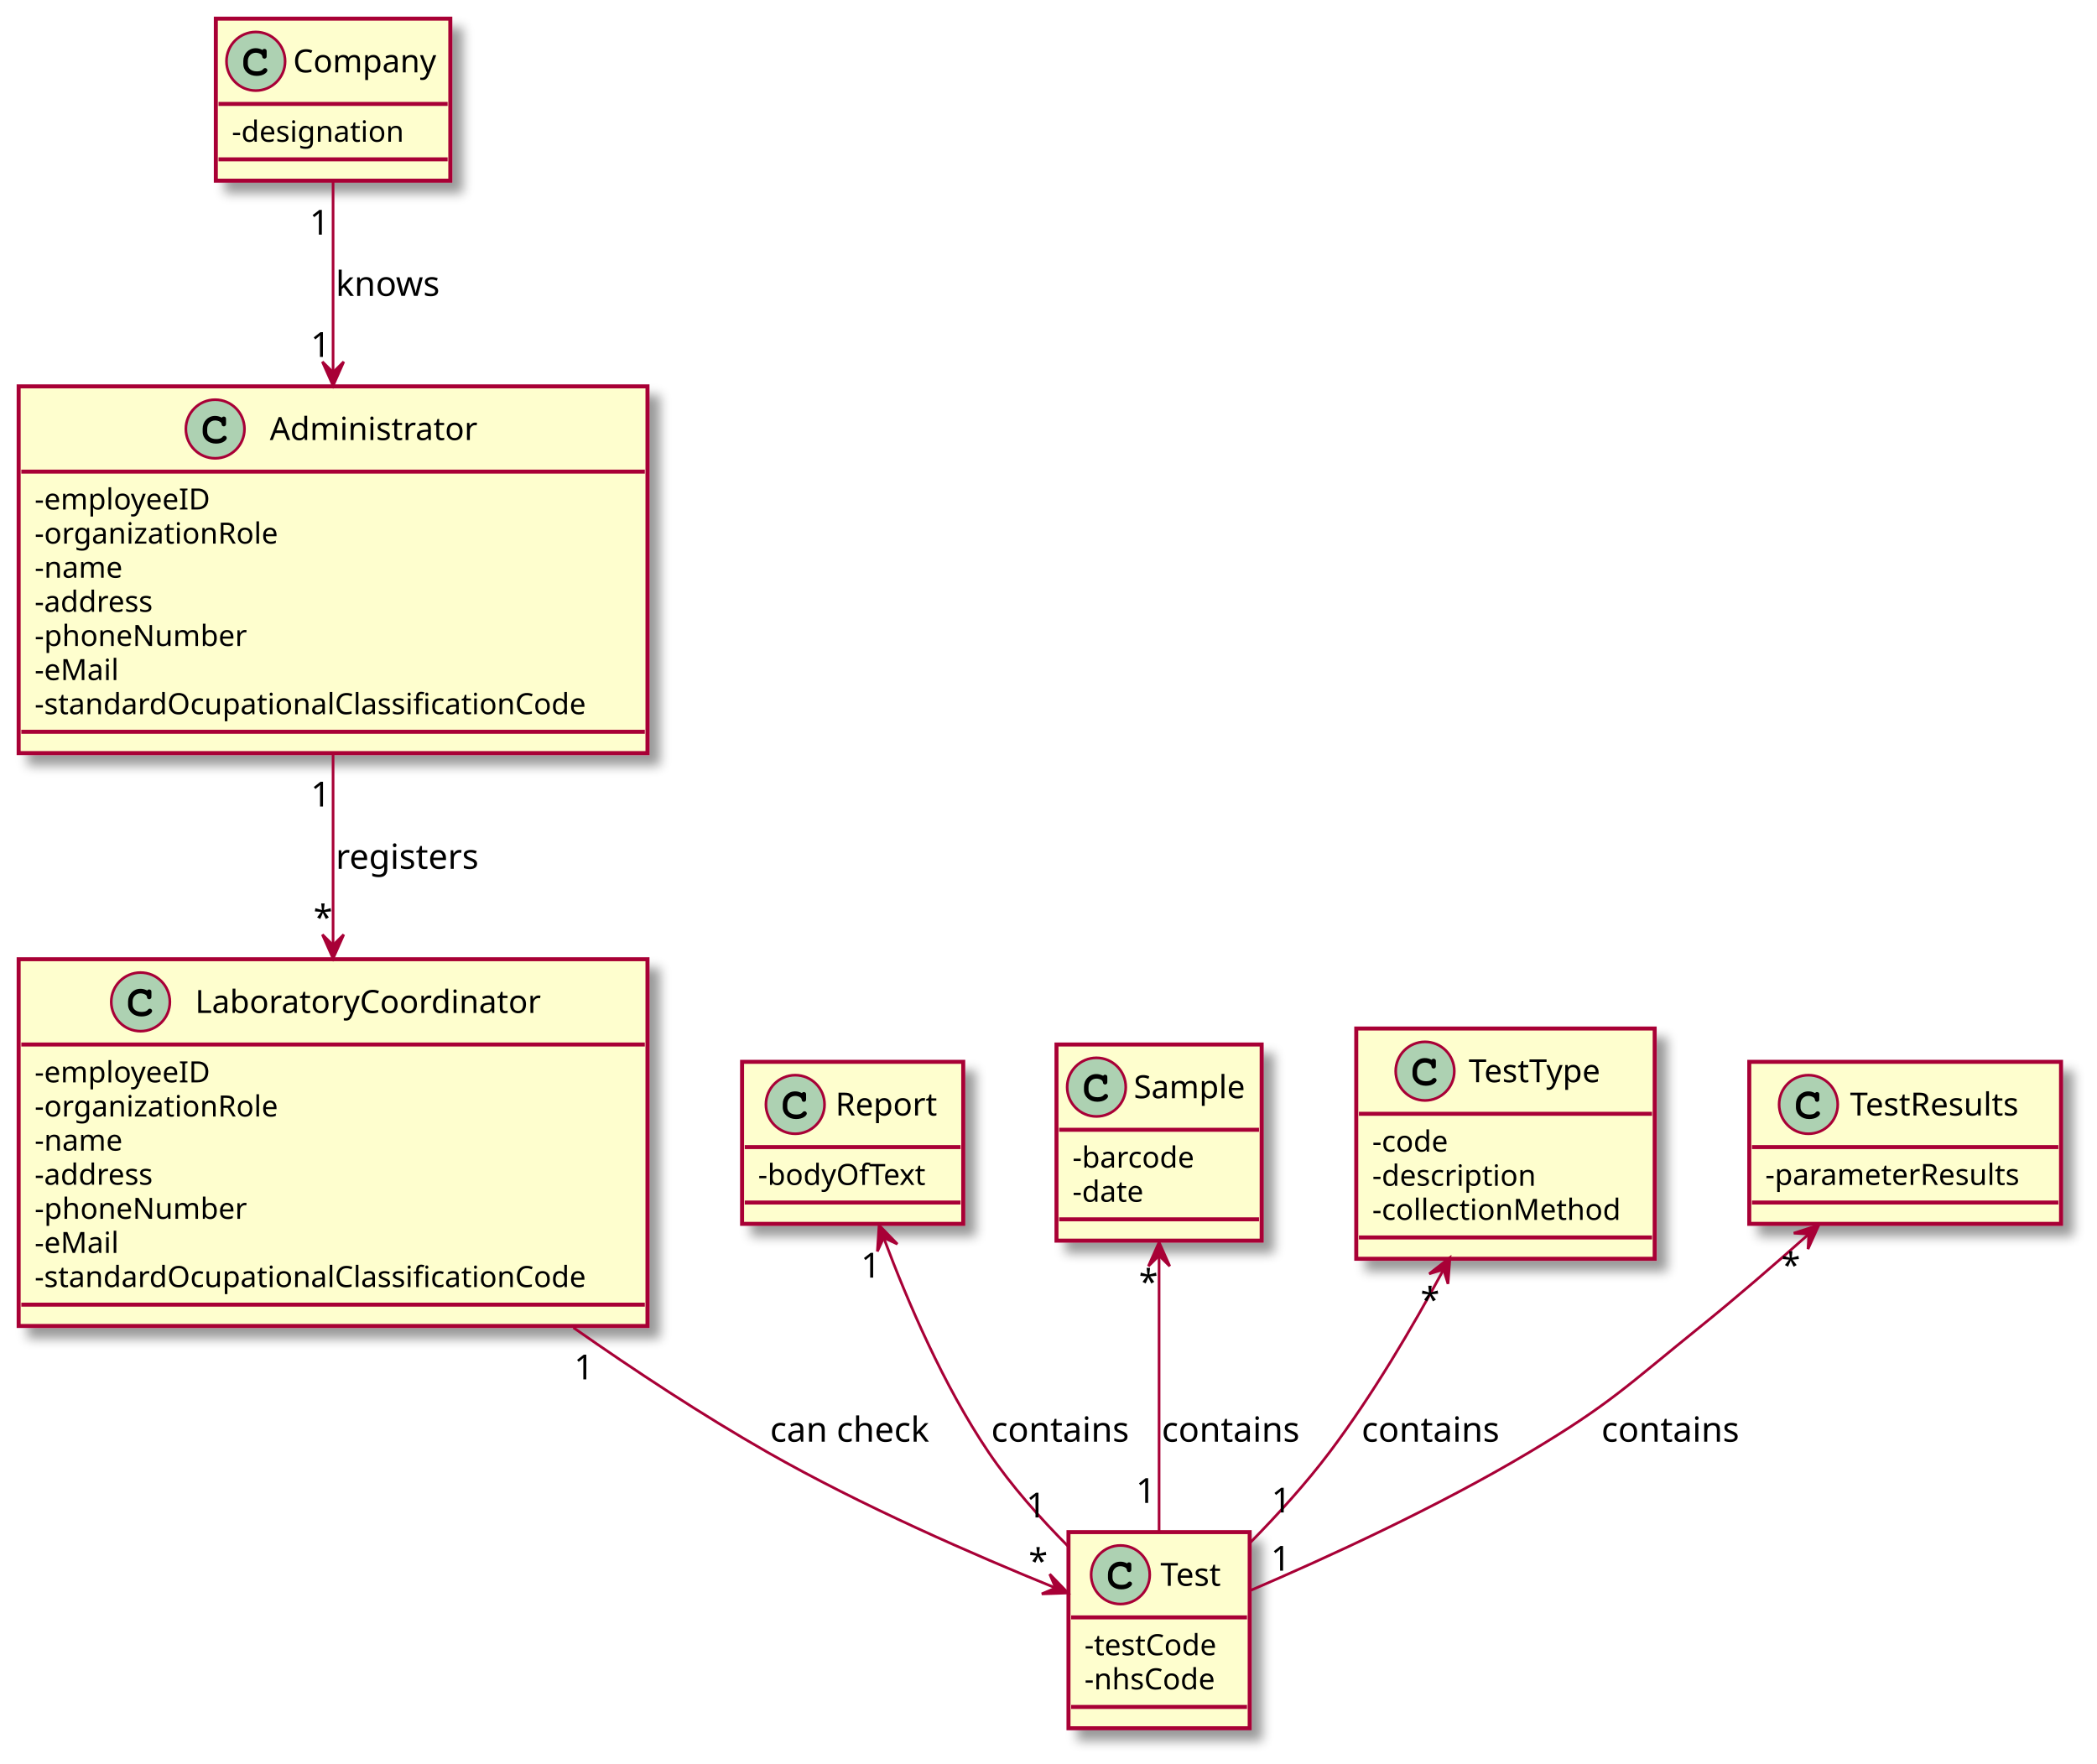
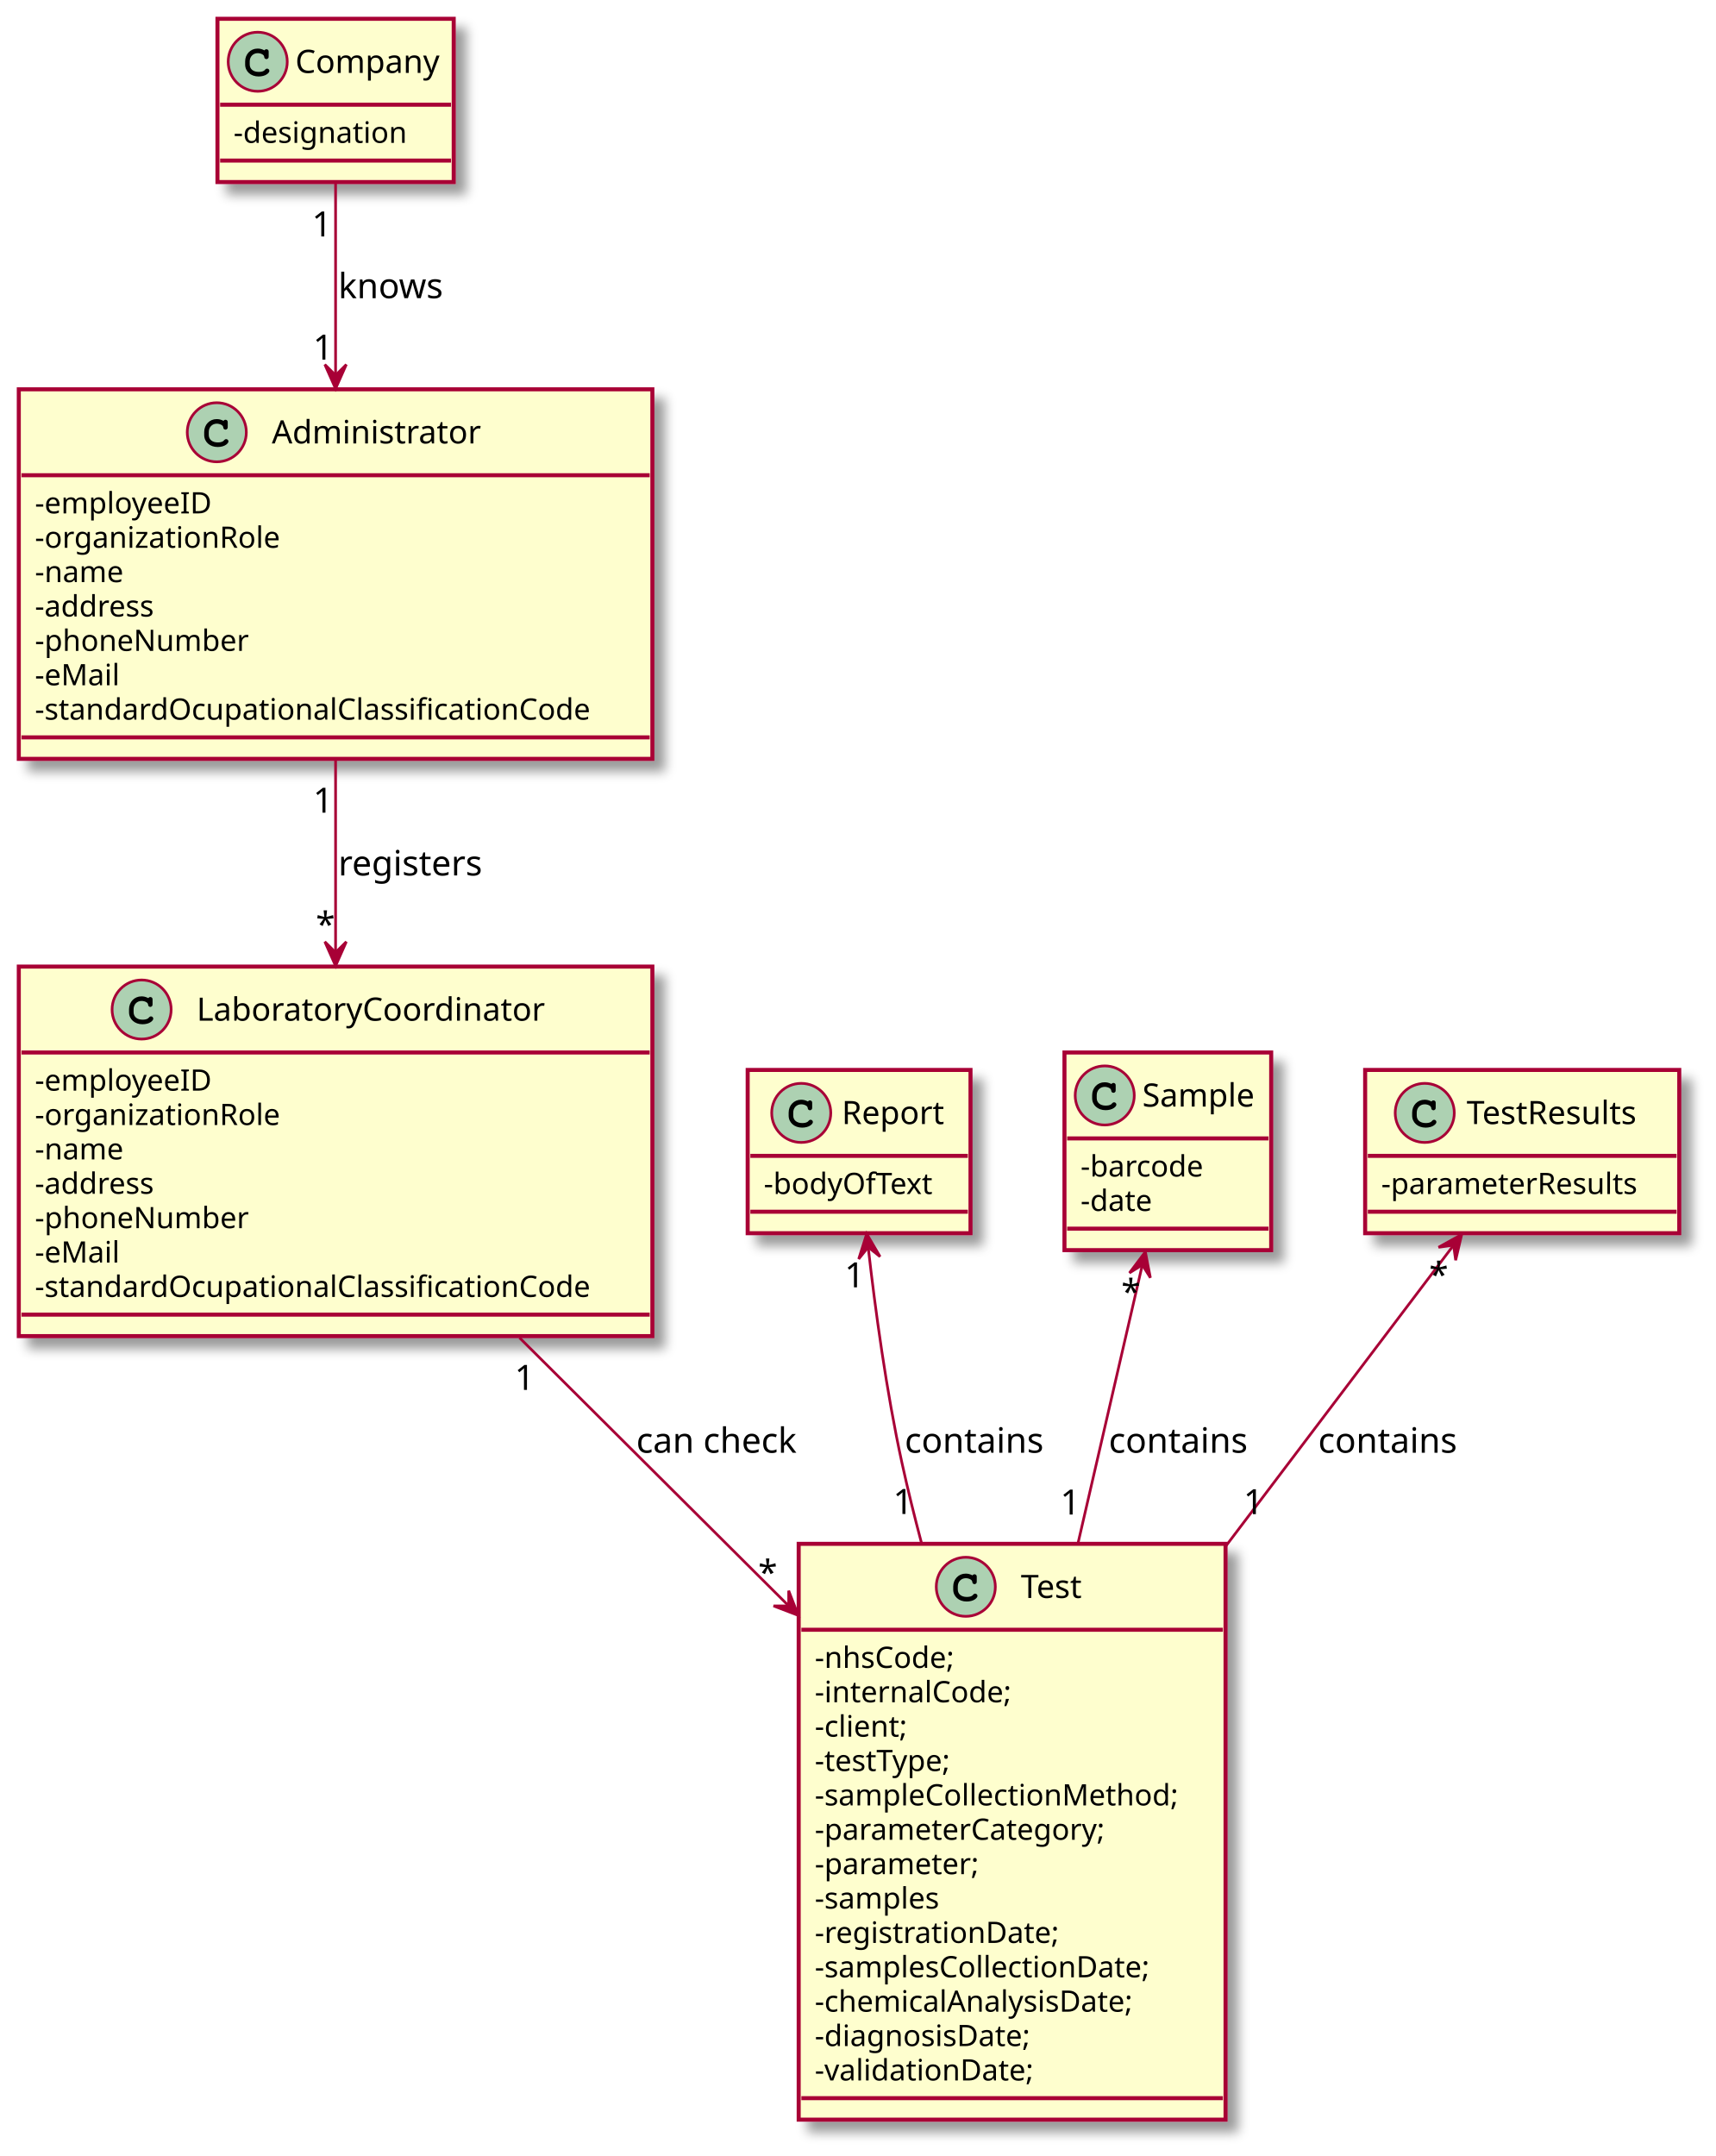
- <svg xmlns="http://www.w3.org/2000/svg" contentScriptType="application/ecmascript" contentStyleType="text/css" height="662px" preserveAspectRatio="none" style="width:787px;height:662px;background:#FFFFFF;" version="1.1" viewBox="0 0 787 662" width="787px" zoomAndPan="magnify">
+ <svg xmlns="http://www.w3.org/2000/svg" contentScriptType="application/ecmascript" contentStyleType="text/css" height="803px" preserveAspectRatio="none" style="width:639px;height:803px;background:#FFFFFF;" version="1.1" viewBox="0 0 639 803" width="639px" zoomAndPan="magnify">
  <defs>
-     <filter height="300%" id="f1r86ch4hp6h5u" width="300%" x="-1" y="-1">
+     <filter height="300%" id="f1ddf5h9bz388h" width="300%" x="-1" y="-1">
      <feGaussianBlur result="blurOut" stdDeviation="2.0" />
      <feColorMatrix in="blurOut" result="blurOut2" type="matrix" values="0 0 0 0 0 0 0 0 0 0 0 0 0 0 0 0 0 0 .4 0" />
      <feOffset dx="4.0" dy="4.0" in="blurOut2" result="blurOut3" />
      <feBlend in="SourceGraphic" in2="blurOut3" mode="normal" />
    </filter>
  </defs>
  <g>
-     <rect codeLine="1" fill="#FEFECE" filter="url(#f1r86ch4hp6h5u)" height="60.805" id="Company" style="stroke:#A80036;stroke-width:1.5;" width="88" x="81" y="7" />
+     <rect codeLine="1" fill="#FEFECE" filter="url(#f1ddf5h9bz388h)" height="60.805" id="Company" style="stroke:#A80036;stroke-width:1.5;" width="88" x="81" y="7" />
    <ellipse cx="96" cy="23" fill="#ADD1B2" rx="11" ry="11" style="stroke:#A80036;stroke-width:1.0;" />
    <path d="M98.344,18.672 C97.406,18.234 96.812,18.094 95.938,18.094 C93.312,18.094 91.312,20.172 91.312,22.891 L91.312,24.016 C91.312,26.594 93.422,28.484 96.312,28.484 C97.531,28.484 98.688,28.188 99.438,27.641 C100.016,27.234 100.344,26.781 100.344,26.391 C100.344,25.938 99.953,25.547 99.484,25.547 C99.266,25.547 99.062,25.625 98.875,25.812 C98.422,26.297 98.422,26.297 98.234,26.391 C97.812,26.656 97.125,26.781 96.359,26.781 C94.312,26.781 93.016,25.688 93.016,23.984 L93.016,22.891 C93.016,21.109 94.266,19.797 96,19.797 C96.578,19.797 97.188,19.953 97.656,20.203 C98.141,20.484 98.312,20.703 98.406,21.109 C98.469,21.516 98.5,21.641 98.641,21.766 C98.781,21.906 99.016,22.016 99.234,22.016 C99.5,22.016 99.766,21.875 99.938,21.656 C100.047,21.5 100.078,21.312 100.078,20.891 L100.078,19.469 C100.078,19.031 100.062,18.906 99.969,18.75 C99.812,18.484 99.531,18.344 99.234,18.344 C98.938,18.344 98.734,18.438 98.516,18.75 L98.344,18.672 Z " fill="#000000" />
    <text fill="#000000" font-family="sans-serif" font-size="12" lengthAdjust="spacing" textLength="56" x="110" y="27.154">Company</text>
    <line style="stroke:#A80036;stroke-width:1.5;" x1="82" x2="168" y1="39" y2="39" />
    <text fill="#000000" font-family="sans-serif" font-size="11" lengthAdjust="spacing" textLength="70" x="87" y="53.21">-designation</text>
    <line style="stroke:#A80036;stroke-width:1.5;" x1="82" x2="168" y1="59.805" y2="59.805" />
-     <rect codeLine="5" fill="#FEFECE" filter="url(#f1r86ch4hp6h5u)" height="137.633" id="Administrator" style="stroke:#A80036;stroke-width:1.5;" width="236" x="7" y="145" />
+     <rect codeLine="5" fill="#FEFECE" filter="url(#f1ddf5h9bz388h)" height="137.633" id="Administrator" style="stroke:#A80036;stroke-width:1.5;" width="236" x="7" y="145" />
    <ellipse cx="80.75" cy="161" fill="#ADD1B2" rx="11" ry="11" style="stroke:#A80036;stroke-width:1.0;" />
    <path d="M83.094,156.672 C82.156,156.234 81.562,156.094 80.688,156.094 C78.062,156.094 76.062,158.172 76.062,160.891 L76.062,162.016 C76.062,164.594 78.172,166.484 81.062,166.484 C82.281,166.484 83.438,166.188 84.188,165.641 C84.766,165.234 85.094,164.781 85.094,164.391 C85.094,163.938 84.703,163.547 84.234,163.547 C84.016,163.547 83.812,163.625 83.625,163.812 C83.172,164.297 83.172,164.297 82.984,164.391 C82.562,164.656 81.875,164.781 81.109,164.781 C79.062,164.781 77.766,163.688 77.766,161.984 L77.766,160.891 C77.766,159.109 79.016,157.797 80.75,157.797 C81.328,157.797 81.938,157.953 82.406,158.203 C82.891,158.484 83.062,158.703 83.156,159.109 C83.219,159.516 83.25,159.641 83.391,159.766 C83.531,159.906 83.766,160.016 83.984,160.016 C84.25,160.016 84.516,159.875 84.688,159.656 C84.797,159.5 84.828,159.312 84.828,158.891 L84.828,157.469 C84.828,157.031 84.812,156.906 84.719,156.75 C84.562,156.484 84.281,156.344 83.984,156.344 C83.688,156.344 83.484,156.438 83.266,156.75 L83.094,156.672 Z " fill="#000000" />
    <text fill="#000000" font-family="sans-serif" font-size="12" lengthAdjust="spacing" textLength="80" x="101.25" y="165.154">Administrator</text>
    <line style="stroke:#A80036;stroke-width:1.5;" x1="8" x2="242" y1="177" y2="177" />
    <text fill="#000000" font-family="sans-serif" font-size="11" lengthAdjust="spacing" textLength="75" x="13" y="191.21">-employeeID</text>
    <text fill="#000000" font-family="sans-serif" font-size="11" lengthAdjust="spacing" textLength="99" x="13" y="204.015">-organizationRole</text>
    <text fill="#000000" font-family="sans-serif" font-size="11" lengthAdjust="spacing" textLength="37" x="13" y="216.82">-name</text>
    <text fill="#000000" font-family="sans-serif" font-size="11" lengthAdjust="spacing" textLength="49" x="13" y="229.625">-address</text>
    <text fill="#000000" font-family="sans-serif" font-size="11" lengthAdjust="spacing" textLength="85" x="13" y="242.429">-phoneNumber</text>
    <text fill="#000000" font-family="sans-serif" font-size="11" lengthAdjust="spacing" textLength="34" x="13" y="255.234">-eMail</text>
    <text fill="#000000" font-family="sans-serif" font-size="11" lengthAdjust="spacing" textLength="224" x="13" y="268.039">-standardOcupationalClassificationCode</text>
    <line style="stroke:#A80036;stroke-width:1.5;" x1="8" x2="242" y1="274.633" y2="274.633" />
-     <rect codeLine="15" fill="#FEFECE" filter="url(#f1r86ch4hp6h5u)" height="137.633" id="LaboratoryCoordinator" style="stroke:#A80036;stroke-width:1.5;" width="236" x="7" y="360" />
+     <rect codeLine="15" fill="#FEFECE" filter="url(#f1ddf5h9bz388h)" height="137.633" id="LaboratoryCoordinator" style="stroke:#A80036;stroke-width:1.5;" width="236" x="7" y="360" />
    <ellipse cx="52.75" cy="376" fill="#ADD1B2" rx="11" ry="11" style="stroke:#A80036;stroke-width:1.0;" />
    <path d="M55.094,371.672 C54.156,371.234 53.562,371.094 52.688,371.094 C50.062,371.094 48.062,373.172 48.062,375.891 L48.062,377.016 C48.062,379.594 50.172,381.484 53.062,381.484 C54.281,381.484 55.438,381.188 56.188,380.641 C56.766,380.234 57.094,379.781 57.094,379.391 C57.094,378.938 56.703,378.547 56.234,378.547 C56.016,378.547 55.812,378.625 55.625,378.812 C55.172,379.297 55.172,379.297 54.984,379.391 C54.562,379.656 53.875,379.781 53.109,379.781 C51.062,379.781 49.766,378.688 49.766,376.984 L49.766,375.891 C49.766,374.109 51.016,372.797 52.75,372.797 C53.328,372.797 53.938,372.953 54.406,373.203 C54.891,373.484 55.062,373.703 55.156,374.109 C55.219,374.516 55.25,374.641 55.391,374.766 C55.531,374.906 55.766,375.016 55.984,375.016 C56.25,375.016 56.516,374.875 56.688,374.656 C56.797,374.5 56.828,374.312 56.828,373.891 L56.828,372.469 C56.828,372.031 56.812,371.906 56.719,371.75 C56.562,371.484 56.281,371.344 55.984,371.344 C55.688,371.344 55.484,371.438 55.266,371.75 L55.094,371.672 Z " fill="#000000" />
    <text fill="#000000" font-family="sans-serif" font-size="12" lengthAdjust="spacing" textLength="136" x="73.25" y="380.154">LaboratoryCoordinator</text>
    <line style="stroke:#A80036;stroke-width:1.5;" x1="8" x2="242" y1="392" y2="392" />
    <text fill="#000000" font-family="sans-serif" font-size="11" lengthAdjust="spacing" textLength="75" x="13" y="406.21">-employeeID</text>
    <text fill="#000000" font-family="sans-serif" font-size="11" lengthAdjust="spacing" textLength="99" x="13" y="419.015">-organizationRole</text>
    <text fill="#000000" font-family="sans-serif" font-size="11" lengthAdjust="spacing" textLength="37" x="13" y="431.82">-name</text>
    <text fill="#000000" font-family="sans-serif" font-size="11" lengthAdjust="spacing" textLength="49" x="13" y="444.625">-address</text>
    <text fill="#000000" font-family="sans-serif" font-size="11" lengthAdjust="spacing" textLength="85" x="13" y="457.429">-phoneNumber</text>
    <text fill="#000000" font-family="sans-serif" font-size="11" lengthAdjust="spacing" textLength="34" x="13" y="470.234">-eMail</text>
    <text fill="#000000" font-family="sans-serif" font-size="11" lengthAdjust="spacing" textLength="224" x="13" y="483.039">-standardOcupationalClassificationCode</text>
    <line style="stroke:#A80036;stroke-width:1.5;" x1="8" x2="242" y1="489.633" y2="489.633" />
-     <rect codeLine="25" fill="#FEFECE" filter="url(#f1r86ch4hp6h5u)" height="60.805" id="Report" style="stroke:#A80036;stroke-width:1.5;" width="83" x="278.5" y="398.5" />
+     <rect codeLine="25" fill="#FEFECE" filter="url(#f1ddf5h9bz388h)" height="60.805" id="Report" style="stroke:#A80036;stroke-width:1.5;" width="83" x="278.5" y="398.5" />
    <ellipse cx="298.45" cy="414.5" fill="#ADD1B2" rx="11" ry="11" style="stroke:#A80036;stroke-width:1.0;" />
    <path d="M300.794,410.172 C299.856,409.734 299.262,409.594 298.387,409.594 C295.762,409.594 293.762,411.672 293.762,414.391 L293.762,415.516 C293.762,418.094 295.872,419.984 298.762,419.984 C299.981,419.984 301.137,419.688 301.887,419.141 C302.466,418.734 302.794,418.281 302.794,417.891 C302.794,417.438 302.403,417.047 301.934,417.047 C301.716,417.047 301.512,417.125 301.325,417.312 C300.872,417.797 300.872,417.797 300.684,417.891 C300.262,418.156 299.575,418.281 298.809,418.281 C296.762,418.281 295.466,417.188 295.466,415.484 L295.466,414.391 C295.466,412.609 296.716,411.297 298.45,411.297 C299.028,411.297 299.637,411.453 300.106,411.703 C300.591,411.984 300.762,412.203 300.856,412.609 C300.919,413.016 300.95,413.141 301.091,413.266 C301.231,413.406 301.466,413.516 301.684,413.516 C301.95,413.516 302.216,413.375 302.387,413.156 C302.497,413 302.528,412.812 302.528,412.391 L302.528,410.969 C302.528,410.531 302.512,410.406 302.419,410.25 C302.262,409.984 301.981,409.844 301.684,409.844 C301.387,409.844 301.184,409.938 300.966,410.25 L300.794,410.172 Z " fill="#000000" />
    <text fill="#000000" font-family="sans-serif" font-size="12" lengthAdjust="spacing" textLength="40" x="313.55" y="418.654">Report</text>
    <line style="stroke:#A80036;stroke-width:1.5;" x1="279.5" x2="360.5" y1="430.5" y2="430.5" />
    <text fill="#000000" font-family="sans-serif" font-size="11" lengthAdjust="spacing" textLength="71" x="284.5" y="444.71">-bodyOfText</text>
    <line style="stroke:#A80036;stroke-width:1.5;" x1="279.5" x2="360.5" y1="451.305" y2="451.305" />
-     <rect codeLine="29" fill="#FEFECE" filter="url(#f1r86ch4hp6h5u)" height="73.609" id="Test" style="stroke:#A80036;stroke-width:1.5;" width="68" x="401" y="575" />
-     <ellipse cx="420.5" cy="591" fill="#ADD1B2" rx="11" ry="11" style="stroke:#A80036;stroke-width:1.0;" />
-     <path d="M422.844,586.672 C421.906,586.234 421.312,586.094 420.438,586.094 C417.812,586.094 415.812,588.172 415.812,590.891 L415.812,592.016 C415.812,594.594 417.922,596.484 420.812,596.484 C422.031,596.484 423.188,596.188 423.938,595.641 C424.516,595.234 424.844,594.781 424.844,594.391 C424.844,593.938 424.453,593.547 423.984,593.547 C423.766,593.547 423.562,593.625 423.375,593.812 C422.922,594.297 422.922,594.297 422.734,594.391 C422.312,594.656 421.625,594.781 420.859,594.781 C418.812,594.781 417.516,593.688 417.516,591.984 L417.516,590.891 C417.516,589.109 418.766,587.797 420.5,587.797 C421.078,587.797 421.688,587.953 422.156,588.203 C422.641,588.484 422.812,588.703 422.906,589.109 C422.969,589.516 423,589.641 423.141,589.766 C423.281,589.906 423.516,590.016 423.734,590.016 C424,590.016 424.266,589.875 424.438,589.656 C424.547,589.5 424.578,589.312 424.578,588.891 L424.578,587.469 C424.578,587.031 424.562,586.906 424.469,586.75 C424.312,586.484 424.031,586.344 423.734,586.344 C423.438,586.344 423.234,586.438 423.016,586.75 L422.844,586.672 Z " fill="#000000" />
-     <text fill="#000000" font-family="sans-serif" font-size="12" lengthAdjust="spacing" textLength="26" x="435.5" y="595.154">Test</text>
-     <line style="stroke:#A80036;stroke-width:1.5;" x1="402" x2="468" y1="607" y2="607" />
-     <text fill="#000000" font-family="sans-serif" font-size="11" lengthAdjust="spacing" textLength="56" x="407" y="621.21">-testCode</text>
-     <text fill="#000000" font-family="sans-serif" font-size="11" lengthAdjust="spacing" textLength="54" x="407" y="634.015">-nhsCode</text>
-     <line style="stroke:#A80036;stroke-width:1.5;" x1="402" x2="468" y1="640.609" y2="640.609" />
-     <rect codeLine="34" fill="#FEFECE" filter="url(#f1r86ch4hp6h5u)" height="73.609" id="Sample" style="stroke:#A80036;stroke-width:1.5;" width="77" x="396.5" y="392" />
+     <rect codeLine="29" fill="#FEFECE" filter="url(#f1ddf5h9bz388h)" height="214.461" id="Test" style="stroke:#A80036;stroke-width:1.5;" width="159" x="297.5" y="575" />
+     <ellipse cx="359.75" cy="591" fill="#ADD1B2" rx="11" ry="11" style="stroke:#A80036;stroke-width:1.0;" />
+     <path d="M362.094,586.672 C361.156,586.234 360.562,586.094 359.688,586.094 C357.062,586.094 355.062,588.172 355.062,590.891 L355.062,592.016 C355.062,594.594 357.172,596.484 360.062,596.484 C361.281,596.484 362.438,596.188 363.188,595.641 C363.766,595.234 364.094,594.781 364.094,594.391 C364.094,593.938 363.703,593.547 363.234,593.547 C363.016,593.547 362.812,593.625 362.625,593.812 C362.172,594.297 362.172,594.297 361.984,594.391 C361.562,594.656 360.875,594.781 360.109,594.781 C358.062,594.781 356.766,593.688 356.766,591.984 L356.766,590.891 C356.766,589.109 358.016,587.797 359.75,587.797 C360.328,587.797 360.938,587.953 361.406,588.203 C361.891,588.484 362.062,588.703 362.156,589.109 C362.219,589.516 362.25,589.641 362.391,589.766 C362.531,589.906 362.766,590.016 362.984,590.016 C363.25,590.016 363.516,589.875 363.688,589.656 C363.797,589.5 363.828,589.312 363.828,588.891 L363.828,587.469 C363.828,587.031 363.812,586.906 363.719,586.75 C363.562,586.484 363.281,586.344 362.984,586.344 C362.688,586.344 362.484,586.438 362.266,586.75 L362.094,586.672 Z " fill="#000000" />
+     <text fill="#000000" font-family="sans-serif" font-size="12" lengthAdjust="spacing" textLength="26" x="380.25" y="595.154">Test</text>
+     <line style="stroke:#A80036;stroke-width:1.5;" x1="298.5" x2="455.5" y1="607" y2="607" />
+     <text fill="#000000" font-family="sans-serif" font-size="11" lengthAdjust="spacing" textLength="57" x="303.5" y="621.21">-nhsCode;</text>
+     <text fill="#000000" font-family="sans-serif" font-size="11" lengthAdjust="spacing" textLength="80" x="303.5" y="634.015">-internalCode;</text>
+     <text fill="#000000" font-family="sans-serif" font-size="11" lengthAdjust="spacing" textLength="38" x="303.5" y="646.82">-client;</text>
+     <text fill="#000000" font-family="sans-serif" font-size="11" lengthAdjust="spacing" textLength="58" x="303.5" y="659.625">-testType;</text>
+     <text fill="#000000" font-family="sans-serif" font-size="11" lengthAdjust="spacing" textLength="147" x="303.5" y="672.429">-sampleCollectionMethod;</text>
+     <text fill="#000000" font-family="sans-serif" font-size="11" lengthAdjust="spacing" textLength="119" x="303.5" y="685.234">-parameterCategory;</text>
+     <text fill="#000000" font-family="sans-serif" font-size="11" lengthAdjust="spacing" textLength="67" x="303.5" y="698.039">-parameter;</text>
+     <text fill="#000000" font-family="sans-serif" font-size="11" lengthAdjust="spacing" textLength="52" x="303.5" y="710.843">-samples</text>
+     <text fill="#000000" font-family="sans-serif" font-size="11" lengthAdjust="spacing" textLength="99" x="303.5" y="723.648">-registrationDate;</text>
+     <text fill="#000000" font-family="sans-serif" font-size="11" lengthAdjust="spacing" textLength="139" x="303.5" y="736.453">-samplesCollectionDate;</text>
+     <text fill="#000000" font-family="sans-serif" font-size="11" lengthAdjust="spacing" textLength="133" x="303.5" y="749.257">-chemicalAnalysisDate;</text>
+     <text fill="#000000" font-family="sans-serif" font-size="11" lengthAdjust="spacing" textLength="88" x="303.5" y="762.062">-diagnosisDate;</text>
+     <text fill="#000000" font-family="sans-serif" font-size="11" lengthAdjust="spacing" textLength="90" x="303.5" y="774.867">-validationDate;</text>
+     <line style="stroke:#A80036;stroke-width:1.5;" x1="298.5" x2="455.5" y1="781.461" y2="781.461" />
+     <rect codeLine="45" fill="#FEFECE" filter="url(#f1ddf5h9bz388h)" height="73.609" id="Sample" style="stroke:#A80036;stroke-width:1.5;" width="77" x="396.5" y="392" />
    <ellipse cx="411.5" cy="408" fill="#ADD1B2" rx="11" ry="11" style="stroke:#A80036;stroke-width:1.0;" />
    <path d="M413.844,403.672 C412.906,403.234 412.312,403.094 411.438,403.094 C408.812,403.094 406.812,405.172 406.812,407.891 L406.812,409.016 C406.812,411.594 408.922,413.484 411.812,413.484 C413.031,413.484 414.188,413.188 414.938,412.641 C415.516,412.234 415.844,411.781 415.844,411.391 C415.844,410.938 415.453,410.547 414.984,410.547 C414.766,410.547 414.562,410.625 414.375,410.812 C413.922,411.297 413.922,411.297 413.734,411.391 C413.312,411.656 412.625,411.781 411.859,411.781 C409.812,411.781 408.516,410.688 408.516,408.984 L408.516,407.891 C408.516,406.109 409.766,404.797 411.5,404.797 C412.078,404.797 412.688,404.953 413.156,405.203 C413.641,405.484 413.812,405.703 413.906,406.109 C413.969,406.516 414,406.641 414.141,406.766 C414.281,406.906 414.516,407.016 414.734,407.016 C415,407.016 415.266,406.875 415.438,406.656 C415.547,406.5 415.578,406.312 415.578,405.891 L415.578,404.469 C415.578,404.031 415.562,403.906 415.469,403.75 C415.312,403.484 415.031,403.344 414.734,403.344 C414.438,403.344 414.234,403.438 414.016,403.75 L413.844,403.672 Z " fill="#000000" />
    <text fill="#000000" font-family="sans-serif" font-size="12" lengthAdjust="spacing" textLength="45" x="425.5" y="412.154">Sample</text>
    <line style="stroke:#A80036;stroke-width:1.5;" x1="397.5" x2="472.5" y1="424" y2="424" />
    <text fill="#000000" font-family="sans-serif" font-size="11" lengthAdjust="spacing" textLength="50" x="402.5" y="438.21">-barcode</text>
    <text fill="#000000" font-family="sans-serif" font-size="11" lengthAdjust="spacing" textLength="30" x="402.5" y="451.015">-date</text>
    <line style="stroke:#A80036;stroke-width:1.5;" x1="397.5" x2="472.5" y1="457.609" y2="457.609" />
-     <rect codeLine="39" fill="#FEFECE" filter="url(#f1r86ch4hp6h5u)" height="86.414" id="TestType" style="stroke:#A80036;stroke-width:1.5;" width="112" x="509" y="386" />
-     <ellipse cx="534.8" cy="402" fill="#ADD1B2" rx="11" ry="11" style="stroke:#A80036;stroke-width:1.0;" />
-     <path d="M537.144,397.672 C536.206,397.234 535.612,397.094 534.737,397.094 C532.112,397.094 530.112,399.172 530.112,401.891 L530.112,403.016 C530.112,405.594 532.222,407.484 535.112,407.484 C536.331,407.484 537.487,407.188 538.237,406.641 C538.816,406.234 539.144,405.781 539.144,405.391 C539.144,404.938 538.753,404.547 538.284,404.547 C538.066,404.547 537.862,404.625 537.675,404.812 C537.222,405.297 537.222,405.297 537.034,405.391 C536.612,405.656 535.925,405.781 535.159,405.781 C533.112,405.781 531.816,404.688 531.816,402.984 L531.816,401.891 C531.816,400.109 533.066,398.797 534.8,398.797 C535.378,398.797 535.987,398.953 536.456,399.203 C536.941,399.484 537.112,399.703 537.206,400.109 C537.269,400.516 537.3,400.641 537.441,400.766 C537.581,400.906 537.816,401.016 538.034,401.016 C538.3,401.016 538.566,400.875 538.737,400.656 C538.847,400.5 538.878,400.312 538.878,399.891 L538.878,398.469 C538.878,398.031 538.862,397.906 538.769,397.75 C538.612,397.484 538.331,397.344 538.034,397.344 C537.737,397.344 537.534,397.438 537.316,397.75 L537.144,397.672 Z " fill="#000000" />
-     <text fill="#000000" font-family="sans-serif" font-size="12" lengthAdjust="spacing" textLength="56" x="551.2" y="406.154">TestType</text>
-     <line style="stroke:#A80036;stroke-width:1.5;" x1="510" x2="620" y1="418" y2="418" />
-     <text fill="#000000" font-family="sans-serif" font-size="11" lengthAdjust="spacing" textLength="32" x="515" y="432.21">-code</text>
-     <text fill="#000000" font-family="sans-serif" font-size="11" lengthAdjust="spacing" textLength="66" x="515" y="445.015">-description</text>
-     <text fill="#000000" font-family="sans-serif" font-size="11" lengthAdjust="spacing" textLength="100" x="515" y="457.82">-collectionMethod</text>
-     <line style="stroke:#A80036;stroke-width:1.5;" x1="510" x2="620" y1="464.414" y2="464.414" />
-     <rect codeLine="45" fill="#FEFECE" filter="url(#f1r86ch4hp6h5u)" height="60.805" id="TestResults" style="stroke:#A80036;stroke-width:1.5;" width="117" x="656.5" y="398.5" />
-     <ellipse cx="678.7" cy="414.5" fill="#ADD1B2" rx="11" ry="11" style="stroke:#A80036;stroke-width:1.0;" />
-     <path d="M681.044,410.172 C680.106,409.734 679.513,409.594 678.638,409.594 C676.013,409.594 674.013,411.672 674.013,414.391 L674.013,415.516 C674.013,418.094 676.122,419.984 679.013,419.984 C680.231,419.984 681.388,419.688 682.138,419.141 C682.716,418.734 683.044,418.281 683.044,417.891 C683.044,417.438 682.653,417.047 682.184,417.047 C681.966,417.047 681.763,417.125 681.575,417.312 C681.122,417.797 681.122,417.797 680.934,417.891 C680.513,418.156 679.825,418.281 679.059,418.281 C677.013,418.281 675.716,417.188 675.716,415.484 L675.716,414.391 C675.716,412.609 676.966,411.297 678.7,411.297 C679.278,411.297 679.888,411.453 680.356,411.703 C680.841,411.984 681.013,412.203 681.106,412.609 C681.169,413.016 681.2,413.141 681.341,413.266 C681.481,413.406 681.716,413.516 681.934,413.516 C682.2,413.516 682.466,413.375 682.638,413.156 C682.747,413 682.778,412.812 682.778,412.391 L682.778,410.969 C682.778,410.531 682.763,410.406 682.669,410.25 C682.513,409.984 682.231,409.844 681.934,409.844 C681.638,409.844 681.434,409.938 681.216,410.25 L681.044,410.172 Z " fill="#000000" />
-     <text fill="#000000" font-family="sans-serif" font-size="12" lengthAdjust="spacing" textLength="69" x="694.3" y="418.654">TestResults</text>
-     <line style="stroke:#A80036;stroke-width:1.5;" x1="657.5" x2="772.5" y1="430.5" y2="430.5" />
-     <text fill="#000000" font-family="sans-serif" font-size="11" lengthAdjust="spacing" textLength="105" x="662.5" y="444.71">-parameterResults</text>
-     <line style="stroke:#A80036;stroke-width:1.5;" x1="657.5" x2="772.5" y1="451.305" y2="451.305" />
-     <path codeLine="49" d="M215.208,498.267 C238.364,514.49 263.631,531.105 288,545 C323.294,565.124 365.853,583.657 396.075,595.926 " fill="none" id="LaboratoryCoordinator-to-Test" style="stroke:#A80036;stroke-width:1.0;" />
-     <polygon fill="#A80036" points="400.817,597.841,393.97,590.761,396.181,595.968,390.974,598.179,400.817,597.841" style="stroke:#A80036;stroke-width:1.0;" />
-     <text fill="#000000" font-family="sans-serif" font-size="13" lengthAdjust="spacing" textLength="64" x="289" y="541.067">can check</text>
-     <text fill="#000000" font-family="sans-serif" font-size="13" lengthAdjust="spacing" textLength="8" x="215.425" y="517.675">1</text>
-     <text fill="#000000" font-family="sans-serif" font-size="13" lengthAdjust="spacing" textLength="7" x="386.045" y="590.495">*</text>
-     <path codeLine="50" d="M331.737,464.764 C340.602,488.474 354.117,519.987 371,545 C379.483,557.568 390.483,569.897 400.965,580.434 " fill="none" id="Report-backto-Test" style="stroke:#A80036;stroke-width:1.0;" />
-     <polygon fill="#A80036" points="329.917,459.828,329.278,469.656,331.647,464.519,336.784,466.888,329.917,459.828" style="stroke:#A80036;stroke-width:1.0;" />
-     <text fill="#000000" font-family="sans-serif" font-size="13" lengthAdjust="spacing" textLength="54" x="372" y="541.067">contains</text>
-     <text fill="#000000" font-family="sans-serif" font-size="13" lengthAdjust="spacing" textLength="8" x="323.082" y="479.473">1</text>
-     <text fill="#000000" font-family="sans-serif" font-size="13" lengthAdjust="spacing" textLength="8" x="385.12" y="569.497">1</text>
-     <path codeLine="51" d="M435,471.493 C435,502.703 435,545.045 435,574.87 " fill="none" id="Sample-backto-Test" style="stroke:#A80036;stroke-width:1.0;" />
-     <polygon fill="#A80036" points="435,466.193,431,475.193,435,471.193,439,475.193,435,466.193" style="stroke:#A80036;stroke-width:1.0;" />
-     <text fill="#000000" font-family="sans-serif" font-size="13" lengthAdjust="spacing" textLength="54" x="436" y="541.067">contains</text>
-     <text fill="#000000" font-family="sans-serif" font-size="13" lengthAdjust="spacing" textLength="7" x="427.42" y="485.705">*</text>
-     <text fill="#000000" font-family="sans-serif" font-size="13" lengthAdjust="spacing" textLength="8" x="426.288" y="564.033">1</text>
-     <path codeLine="52" d="M541.716,476.556 C530.061,498.162 515.032,523.713 499,545 C490.166,556.729 479.416,568.552 469.268,578.886 " fill="none" id="TestType-backto-Test" style="stroke:#A80036;stroke-width:1.0;" />
-     <polygon fill="#A80036" points="544.151,472.008,536.376,478.054,541.791,476.416,543.429,481.83,544.151,472.008" style="stroke:#A80036;stroke-width:1.0;" />
-     <text fill="#000000" font-family="sans-serif" font-size="13" lengthAdjust="spacing" textLength="54" x="511" y="541.067">contains</text>
-     <text fill="#000000" font-family="sans-serif" font-size="13" lengthAdjust="spacing" textLength="7" x="533.118" y="492.417">*</text>
-     <text fill="#000000" font-family="sans-serif" font-size="13" lengthAdjust="spacing" textLength="8" x="477.161" y="567.631">1</text>
-     <path codeLine="53" d="M678.715,463.243 C666.044,474.528 651.59,487.045 638,498 C610.524,520.147 604.299,526.905 574,545 C539.597,565.546 497.788,584.674 469.063,596.992 " fill="none" id="TestResults-backto-Test" style="stroke:#A80036;stroke-width:1.0;" />
-     <polygon fill="#A80036" points="682.587,459.784,673.211,462.798,678.859,463.115,678.541,468.763,682.587,459.784" style="stroke:#A80036;stroke-width:1.0;" />
-     <text fill="#000000" font-family="sans-serif" font-size="13" lengthAdjust="spacing" textLength="54" x="601" y="541.067">contains</text>
-     <text fill="#000000" font-family="sans-serif" font-size="13" lengthAdjust="spacing" textLength="7" x="668.517" y="479.42">*</text>
-     <text fill="#000000" font-family="sans-serif" font-size="13" lengthAdjust="spacing" textLength="8" x="476.913" y="589.47">1</text>
-     <path codeLine="54" d="M125,283.273 C125,306.012 125,331.431 125,354.545 " fill="none" id="Administrator-to-LaboratoryCoordinator" style="stroke:#A80036;stroke-width:1.0;" />
+     <rect codeLine="51" fill="#FEFECE" filter="url(#f1ddf5h9bz388h)" height="60.805" id="TestResults" style="stroke:#A80036;stroke-width:1.5;" width="117" x="508.5" y="398.5" />
+     <ellipse cx="530.7" cy="414.5" fill="#ADD1B2" rx="11" ry="11" style="stroke:#A80036;stroke-width:1.0;" />
+     <path d="M533.044,410.172 C532.106,409.734 531.513,409.594 530.638,409.594 C528.013,409.594 526.013,411.672 526.013,414.391 L526.013,415.516 C526.013,418.094 528.122,419.984 531.013,419.984 C532.231,419.984 533.388,419.688 534.138,419.141 C534.716,418.734 535.044,418.281 535.044,417.891 C535.044,417.438 534.653,417.047 534.184,417.047 C533.966,417.047 533.763,417.125 533.575,417.312 C533.122,417.797 533.122,417.797 532.934,417.891 C532.513,418.156 531.825,418.281 531.059,418.281 C529.013,418.281 527.716,417.188 527.716,415.484 L527.716,414.391 C527.716,412.609 528.966,411.297 530.7,411.297 C531.278,411.297 531.888,411.453 532.356,411.703 C532.841,411.984 533.013,412.203 533.106,412.609 C533.169,413.016 533.2,413.141 533.341,413.266 C533.481,413.406 533.716,413.516 533.934,413.516 C534.2,413.516 534.466,413.375 534.638,413.156 C534.747,413 534.778,412.812 534.778,412.391 L534.778,410.969 C534.778,410.531 534.763,410.406 534.669,410.25 C534.513,409.984 534.231,409.844 533.934,409.844 C533.638,409.844 533.434,409.938 533.216,410.25 L533.044,410.172 Z " fill="#000000" />
+     <text fill="#000000" font-family="sans-serif" font-size="12" lengthAdjust="spacing" textLength="69" x="546.3" y="418.654">TestResults</text>
+     <line style="stroke:#A80036;stroke-width:1.5;" x1="509.5" x2="624.5" y1="430.5" y2="430.5" />
+     <text fill="#000000" font-family="sans-serif" font-size="11" lengthAdjust="spacing" textLength="105" x="514.5" y="444.71">-parameterResults</text>
+     <line style="stroke:#A80036;stroke-width:1.5;" x1="509.5" x2="624.5" y1="451.305" y2="451.305" />
+     <path codeLine="55" d="M193.527,498.255 C224.339,528.945 260.986,565.447 293.397,597.729 " fill="none" id="LaboratoryCoordinator-to-Test" style="stroke:#A80036;stroke-width:1.0;" />
+     <polygon fill="#A80036" points="297.328,601.644,293.776,592.458,293.786,598.115,288.129,598.125,297.328,601.644" style="stroke:#A80036;stroke-width:1.0;" />
+     <text fill="#000000" font-family="sans-serif" font-size="13" lengthAdjust="spacing" textLength="64" x="237" y="541.067">can check</text>
+     <text fill="#000000" font-family="sans-serif" font-size="13" lengthAdjust="spacing" textLength="8" x="191.677" y="517.661">1</text>
+     <text fill="#000000" font-family="sans-serif" font-size="13" lengthAdjust="spacing" textLength="7" x="282.401" y="590.322">*</text>
+     <path codeLine="56" d="M323.402,464.598 C326.004,487.558 330.149,518.272 336,545 C338.136,554.757 340.622,564.83 343.295,574.876 " fill="none" id="Report-backto-Test" style="stroke:#A80036;stroke-width:1.0;" />
+     <polygon fill="#A80036" points="322.837,459.527,319.856,468.914,323.39,464.496,327.808,468.03,322.837,459.527" style="stroke:#A80036;stroke-width:1.0;" />
+     <text fill="#000000" font-family="sans-serif" font-size="13" lengthAdjust="spacing" textLength="54" x="337" y="541.067">contains</text>
+     <text fill="#000000" font-family="sans-serif" font-size="13" lengthAdjust="spacing" textLength="8" x="314.597" y="479.471">1</text>
+     <text fill="#000000" font-family="sans-serif" font-size="13" lengthAdjust="spacing" textLength="8" x="332.644" y="563.872">1</text>
+     <path codeLine="57" d="M425.441,471.369 C418.925,499.565 409.983,538.263 401.554,574.74 " fill="none" id="Sample-backto-Test" style="stroke:#A80036;stroke-width:1.0;" />
+     <polygon fill="#A80036" points="426.628,466.229,420.705,474.098,425.503,471.101,428.5,475.898,426.628,466.229" style="stroke:#A80036;stroke-width:1.0;" />
+     <text fill="#000000" font-family="sans-serif" font-size="13" lengthAdjust="spacing" textLength="54" x="413" y="541.067">contains</text>
+     <text fill="#000000" font-family="sans-serif" font-size="13" lengthAdjust="spacing" textLength="7" x="417.662" y="485.748">*</text>
+     <text fill="#000000" font-family="sans-serif" font-size="13" lengthAdjust="spacing" textLength="8" x="394.935" y="564.085">1</text>
+     <path codeLine="58" d="M541.316,463.93 C519.477,492.78 486.915,535.796 456.525,575.944 " fill="none" id="TestResults-backto-Test" style="stroke:#A80036;stroke-width:1.0;" />
+     <polygon fill="#A80036" points="544.458,459.779,535.836,464.54,541.44,463.765,542.215,469.369,544.458,459.779" style="stroke:#A80036;stroke-width:1.0;" />
+     <text fill="#000000" font-family="sans-serif" font-size="13" lengthAdjust="spacing" textLength="54" x="491" y="541.067">contains</text>
+     <text fill="#000000" font-family="sans-serif" font-size="13" lengthAdjust="spacing" textLength="7" x="532.331" y="479.414">*</text>
+     <text fill="#000000" font-family="sans-serif" font-size="13" lengthAdjust="spacing" textLength="8" x="463.181" y="563.949">1</text>
+     <path codeLine="59" d="M125,283.273 C125,306.012 125,331.431 125,354.545 " fill="none" id="Administrator-to-LaboratoryCoordinator" style="stroke:#A80036;stroke-width:1.0;" />
    <polygon fill="#A80036" points="125,359.748,129,350.748,125,354.748,121,350.748,125,359.748" style="stroke:#A80036;stroke-width:1.0;" />
    <text fill="#000000" font-family="sans-serif" font-size="13" lengthAdjust="spacing" textLength="56" x="126" y="326.067">registers</text>
    <text fill="#000000" font-family="sans-serif" font-size="13" lengthAdjust="spacing" textLength="8" x="116.619" y="302.681">1</text>
    <text fill="#000000" font-family="sans-serif" font-size="13" lengthAdjust="spacing" textLength="7" x="117.639" y="348.926">*</text>
-     <path codeLine="55" d="M125,68.102 C125,87.792 125,114.573 125,139.756 " fill="none" id="Company-to-Administrator" style="stroke:#A80036;stroke-width:1.0;" />
+     <path codeLine="60" d="M125,68.102 C125,87.792 125,114.573 125,139.756 " fill="none" id="Company-to-Administrator" style="stroke:#A80036;stroke-width:1.0;" />
    <polygon fill="#A80036" points="125,144.768,129,135.768,125,139.768,121,135.768,125,144.768" style="stroke:#A80036;stroke-width:1.0;" />
    <text fill="#000000" font-family="sans-serif" font-size="13" lengthAdjust="spacing" textLength="41" x="126" y="111.067">knows</text>
    <text fill="#000000" font-family="sans-serif" font-size="13" lengthAdjust="spacing" textLength="8" x="116.175" y="88.061">1</text>
    <text fill="#000000" font-family="sans-serif" font-size="13" lengthAdjust="spacing" textLength="8" x="116.588" y="133.948">1</text>
  </g>
</svg>
